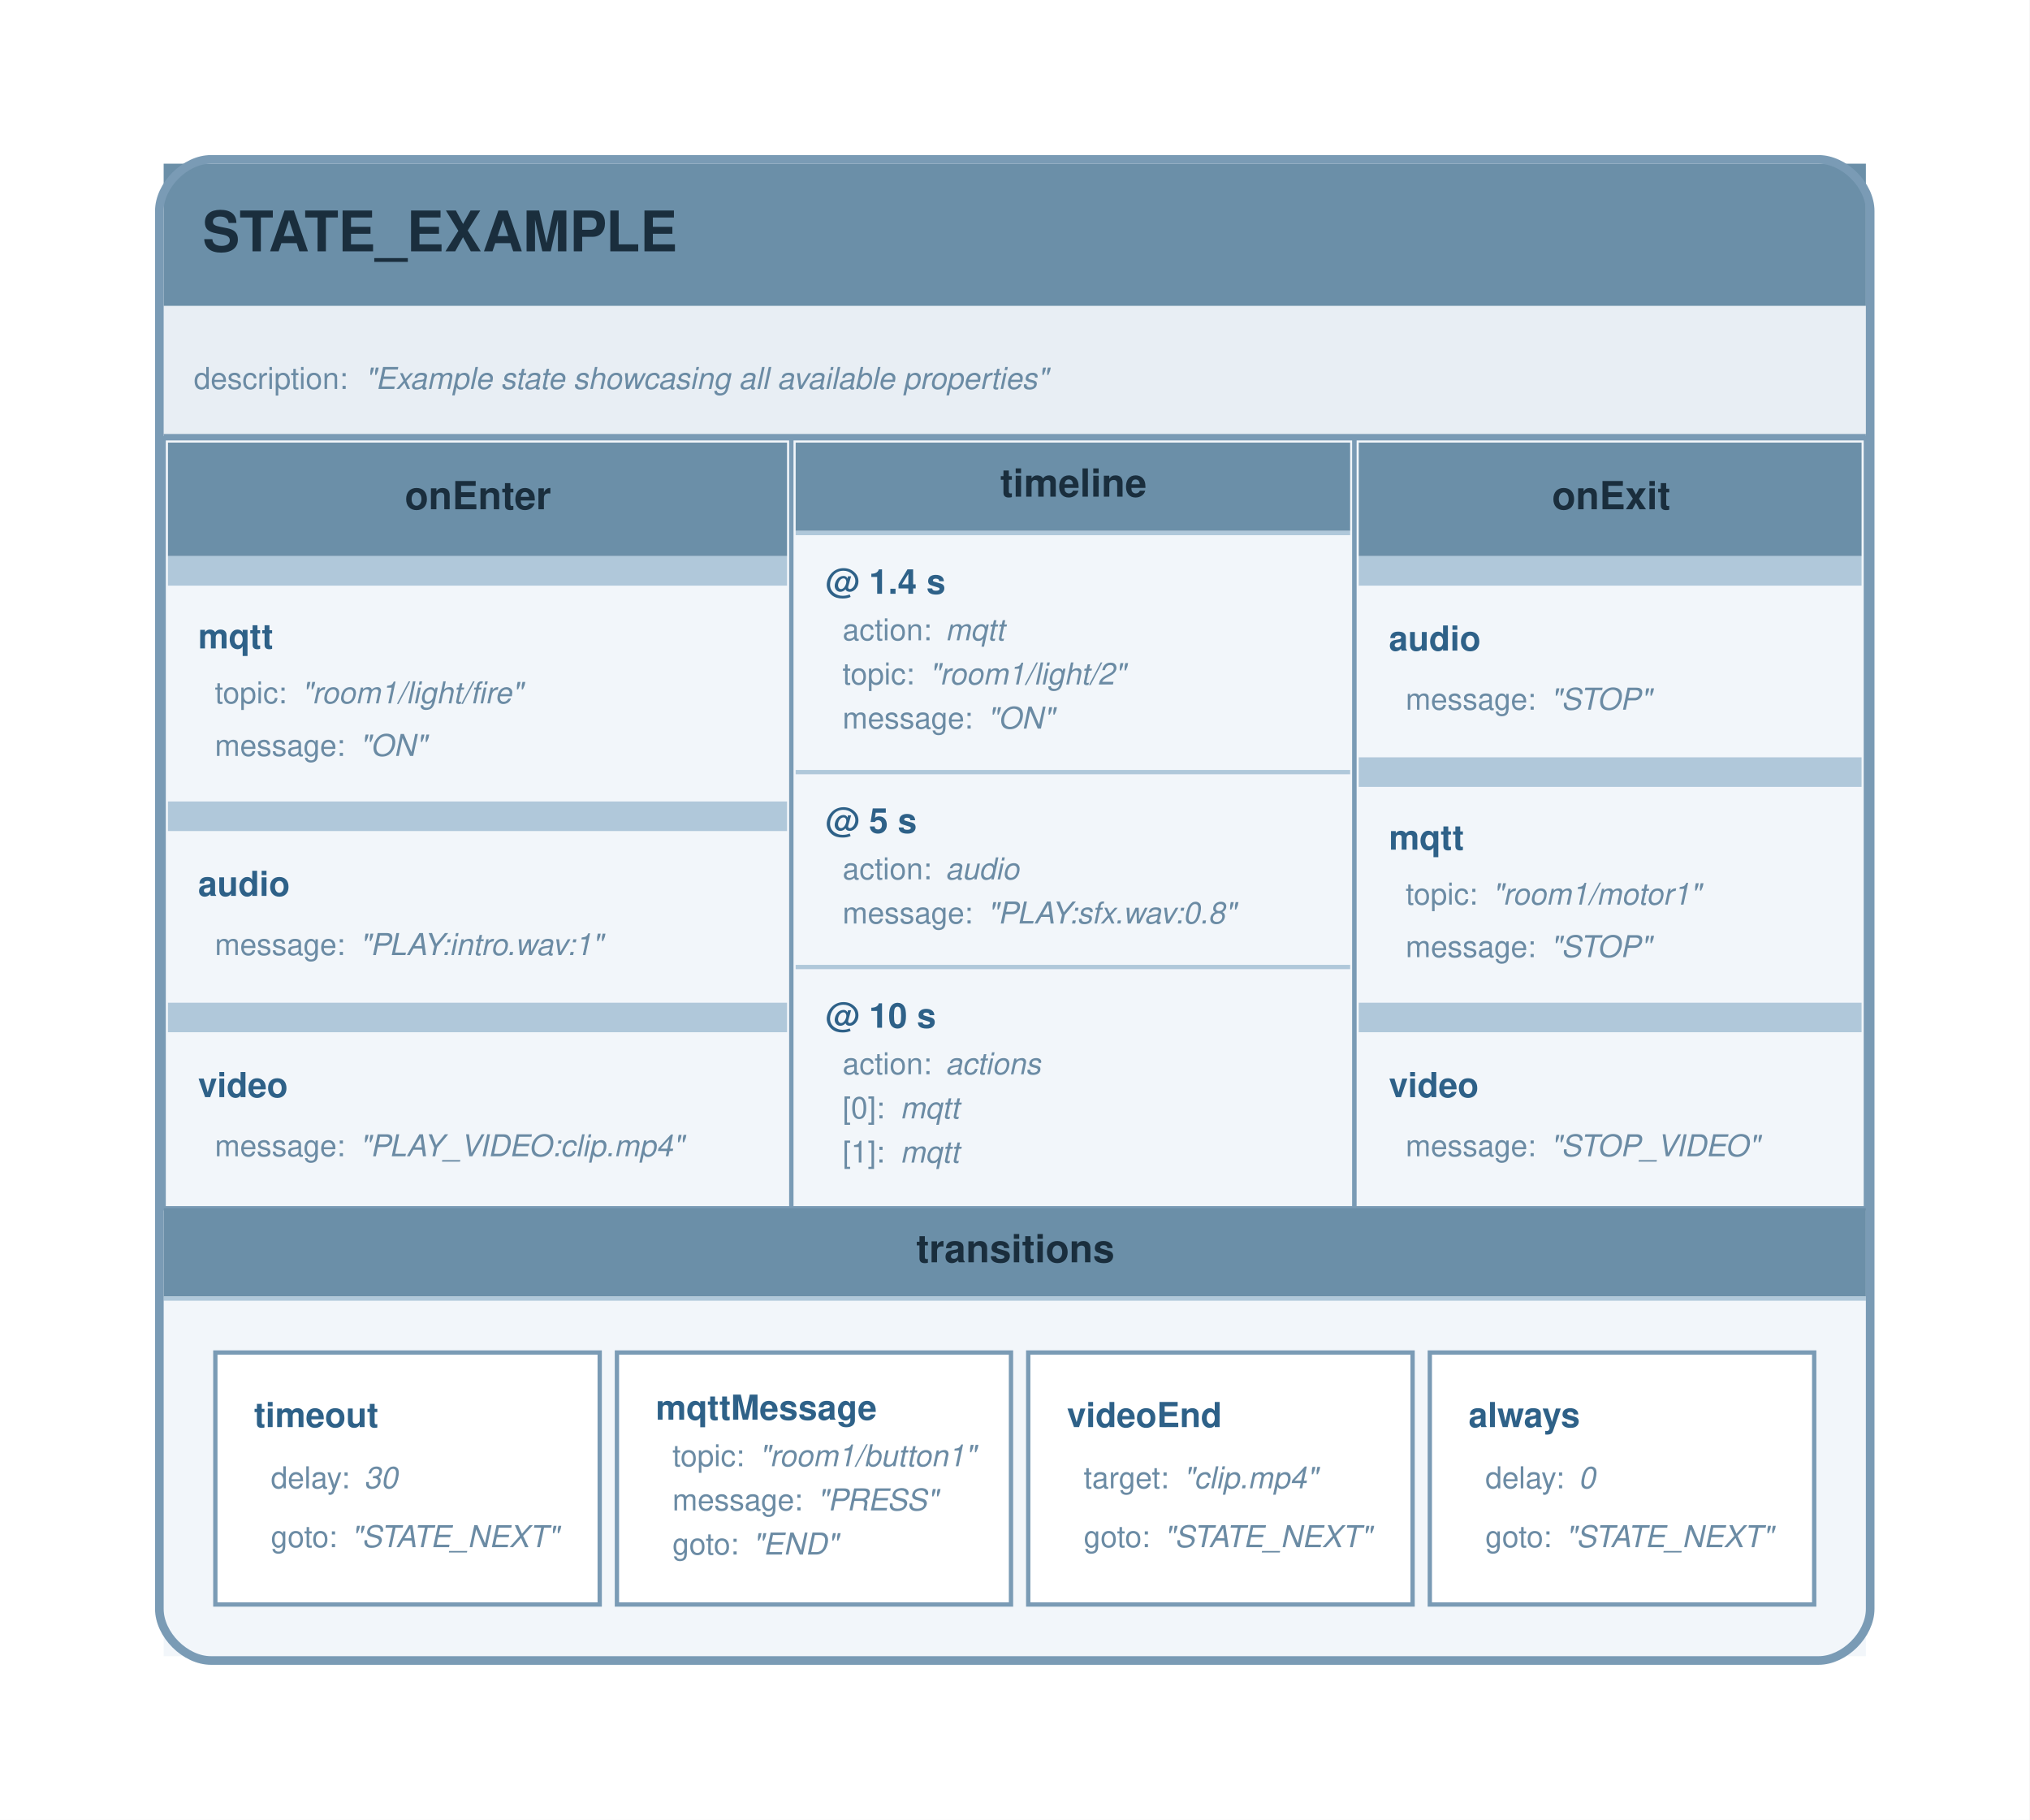
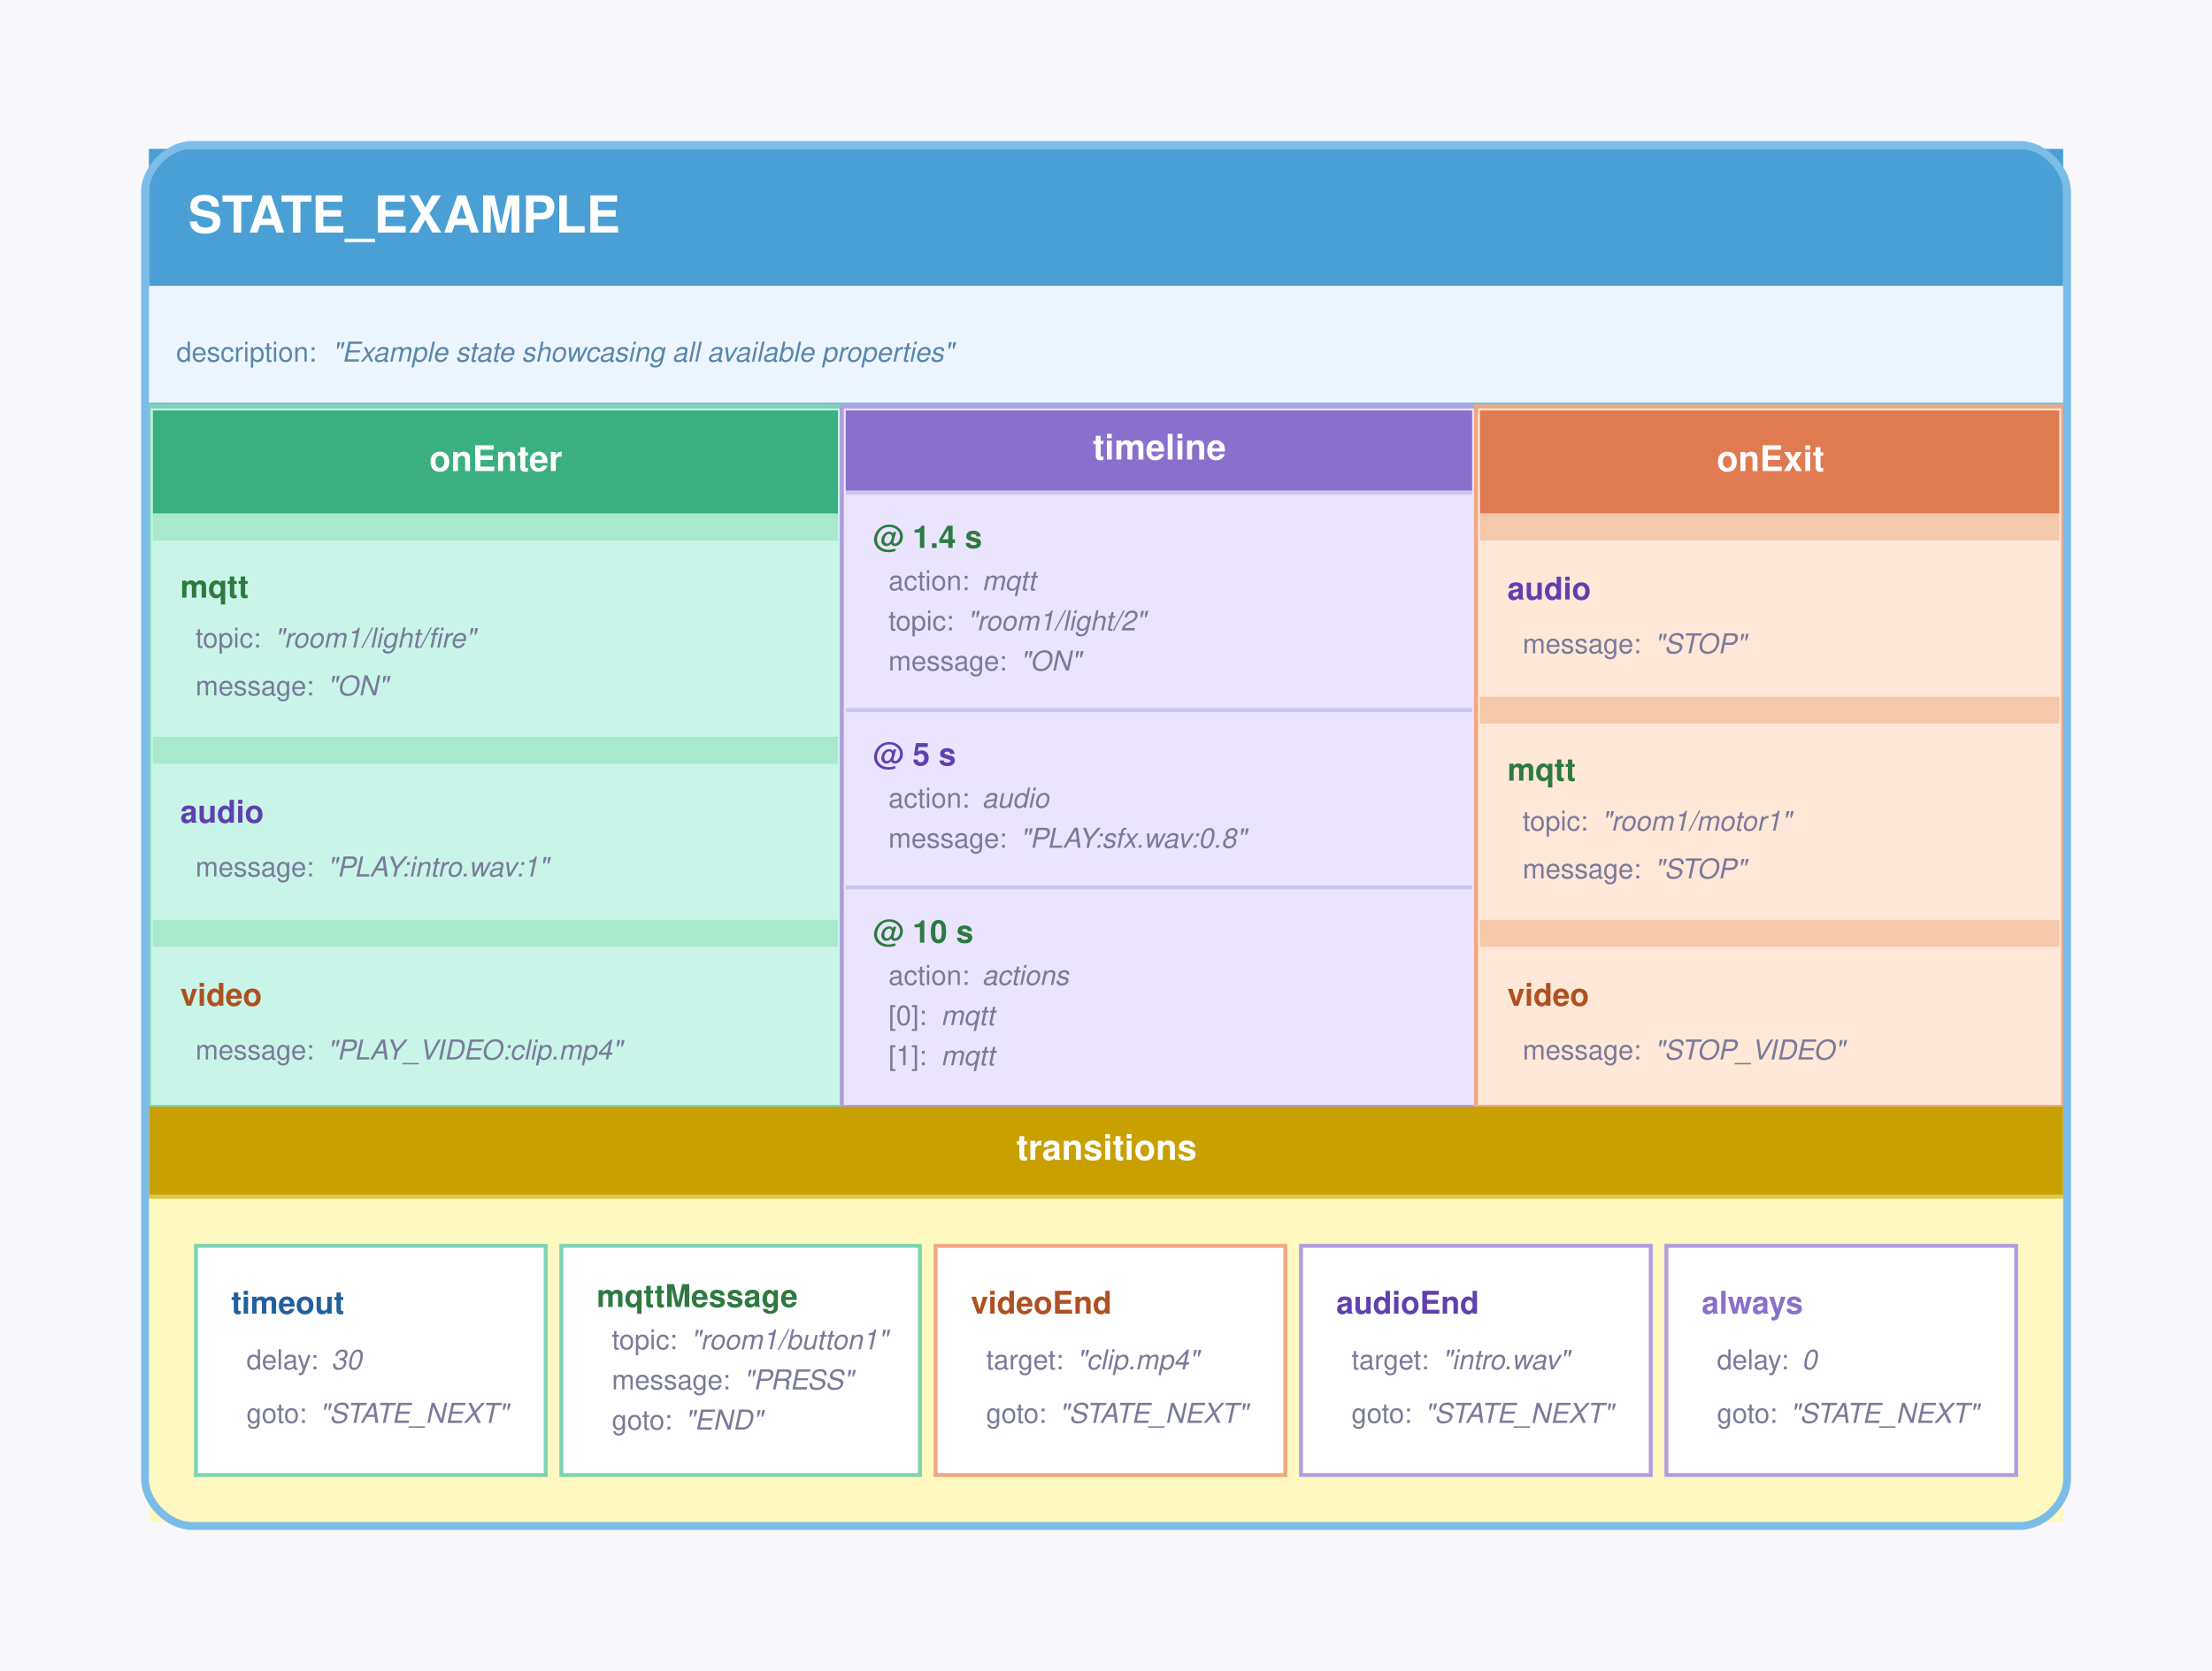
- <svg xmlns="http://www.w3.org/2000/svg" width="1964pt" height="1760pt" viewBox="0.00 0.00 1964.00 1760.00">
-   <g id="graph0" class="graph" transform="scale(4.16667 4.16667) rotate(0) translate(36 386.5)">
-     <polygon fill="white" stroke="none" points="-36,36 -36,-386.5 435.25,-386.5 435.25,36 -36,36" />
+ <svg xmlns="http://www.w3.org/2000/svg" width="2352pt" height="1777pt" viewBox="0.00 0.00 2352.00 1777.00">
+   <g id="graph0" class="graph" transform="scale(4.16667 4.16667) rotate(0) translate(36 390.5)">
+     <polygon fill="#f8f8fc" stroke="none" points="-36,36 -36,-390.5 528.5,-390.5 528.5,36 -36,36" />
    <g id="node1" class="node">
-       <path fill="#e8eef4" stroke="none" d="M13,-1C13,-1 386.25,-1 386.25,-1 392.25,-1 398.25,-7 398.25,-13 398.25,-13 398.25,-337.5 398.25,-337.5 398.25,-343.5 392.25,-349.5 386.25,-349.5 386.25,-349.5 13,-349.5 13,-349.5 7,-349.5 1,-343.5 1,-337.5 1,-337.5 1,-13 1,-13 1,-7 7,-1 13,-1" />
-       <polygon fill="#6b8fa8" stroke="none" points="2,-315.5 2,-348.5 397.25,-348.5 397.25,-315.5 2,-315.5" />
-       <text xml:space="preserve" text-anchor="start" x="11" y="-328.15" font-family="Helvetica,sans-Serif" font-weight="bold" font-size="13.00" fill="#1a2e3d">STATE_EXAMPLE</text>
-       <text xml:space="preserve" text-anchor="start" x="9" y="-296.2" font-family="Helvetica,sans-Serif" font-size="7.00" fill="#6b8ba4">description:</text>
-       <text xml:space="preserve" text-anchor="start" x="45" y="-296.2" font-family="Helvetica,sans-Serif" font-size="14.00"> </text>
-       <text xml:space="preserve" text-anchor="start" x="48.75" y="-296.2" font-family="Helvetica,sans-Serif" font-style="italic" font-size="7.00" fill="#6b8ba4">"Example state showcasing all available properties"</text>
-       <polygon fill="#7a9bb5" stroke="none" points="2,-284.75 2,-285.75 397.25,-285.75 397.25,-284.75 2,-284.75" />
-       <polygon fill="#f2f6fa" stroke="none" points="2,-106 2,-284.75 147.75,-284.75 147.75,-106 2,-106" />
-       <polygon fill="none" stroke="#7a9bb5" points="2,-106 2,-284.75 147.75,-284.75 147.75,-106 2,-106" />
-       <polygon fill="#f2f6fa" stroke="none" points="3,-107 3,-283.75 146.75,-283.75 146.75,-107 3,-107" />
-       <polygon fill="#6b8fa8" stroke="none" points="3,-257.39 3,-283.75 146.75,-283.75 146.75,-257.39 3,-257.39" />
-       <text xml:space="preserve" text-anchor="start" x="58" y="-268.27" font-family="Helvetica,sans-Serif" font-weight="bold" font-size="9.00" fill="#1a2e3d">onEnter</text>
-       <polygon fill="#b0c8da" stroke="none" points="3,-250.54 3,-257.39 146.75,-257.39 146.75,-250.54 3,-250.54" />
-       <text xml:space="preserve" text-anchor="start" x="10" y="-235.96" font-family="Helvetica,sans-Serif" font-weight="bold" font-size="8.00" fill="#2e6188">mqtt</text>
-       <text xml:space="preserve" text-anchor="start" x="10" y="-223.21" font-family="Helvetica,sans-Serif" font-size="7.00" fill="#6b8ba4">  topic: </text>
-       <text xml:space="preserve" text-anchor="start" x="34" y="-223.21" font-family="Helvetica,sans-Serif" font-style="italic" font-size="7.00" fill="#6b8ba4">"room1/light/fire"</text>
-       <text xml:space="preserve" text-anchor="start" x="10" y="-211" font-family="Helvetica,sans-Serif" font-size="7.00" fill="#6b8ba4">  message: </text>
-       <text xml:space="preserve" text-anchor="start" x="47.5" y="-211" font-family="Helvetica,sans-Serif" font-style="italic" font-size="7.00" fill="#6b8ba4">"ON"</text>
-       <polygon fill="#b0c8da" stroke="none" points="3,-193.57 3,-200.43 146.75,-200.43 146.75,-193.57 3,-193.57" />
-       <text xml:space="preserve" text-anchor="start" x="10" y="-178.51" font-family="Helvetica,sans-Serif" font-weight="bold" font-size="8.00" fill="#2e6188">audio</text>
-       <text xml:space="preserve" text-anchor="start" x="10" y="-164.78" font-family="Helvetica,sans-Serif" font-size="7.00" fill="#6b8ba4">  message: </text>
-       <text xml:space="preserve" text-anchor="start" x="47.5" y="-164.78" font-family="Helvetica,sans-Serif" font-style="italic" font-size="7.00" fill="#6b8ba4">"PLAY:intro.wav:1"</text>
-       <polygon fill="#b0c8da" stroke="none" points="3,-146.86 3,-153.71 146.75,-153.71 146.75,-146.86 3,-146.86" />
-       <text xml:space="preserve" text-anchor="start" x="10" y="-131.79" font-family="Helvetica,sans-Serif" font-weight="bold" font-size="8.00" fill="#2e6188">video</text>
-       <text xml:space="preserve" text-anchor="start" x="10" y="-118.06" font-family="Helvetica,sans-Serif" font-size="7.00" fill="#6b8ba4">  message: </text>
-       <text xml:space="preserve" text-anchor="start" x="47.5" y="-118.06" font-family="Helvetica,sans-Serif" font-style="italic" font-size="7.00" fill="#6b8ba4">"PLAY_VIDEO:clip.mp4"</text>
-       <polygon fill="#f2f6fa" stroke="none" points="147.75,-106 147.75,-284.75 278.5,-284.75 278.5,-106 147.75,-106" />
-       <polygon fill="none" stroke="#7a9bb5" points="147.75,-106 147.75,-284.75 278.5,-284.75 278.5,-106 147.75,-106" />
-       <polygon fill="#f2f6fa" stroke="none" points="148.75,-107 148.75,-283.75 277.5,-283.75 277.5,-107 148.75,-107" />
-       <polygon fill="#6b8fa8" stroke="none" points="148.75,-263.25 148.75,-283.75 277.5,-283.75 277.5,-263.25 148.75,-263.25" />
-       <text xml:space="preserve" text-anchor="start" x="196.25" y="-271.2" font-family="Helvetica,sans-Serif" font-weight="bold" font-size="9.00" fill="#1a2e3d">timeline</text>
-       <polygon fill="#b0c8da" stroke="none" points="148.75,-262.25 148.75,-263.25 277.5,-263.25 277.5,-262.25 148.75,-262.25" />
-       <text xml:space="preserve" text-anchor="start" x="155.75" y="-248.65" font-family="Helvetica,sans-Serif" font-weight="bold" font-size="8.00" fill="#2e6188">@ 1.4 s</text>
-       <text xml:space="preserve" text-anchor="start" x="155.75" y="-237.85" font-family="Helvetica,sans-Serif" font-size="7.00" fill="#6b8ba4">  action: </text>
-       <text xml:space="preserve" text-anchor="start" x="183.5" y="-237.85" font-family="Helvetica,sans-Serif" font-style="italic" font-size="7.00" fill="#6b8ba4">mqtt</text>
-       <text xml:space="preserve" text-anchor="start" x="155.75" y="-227.6" font-family="Helvetica,sans-Serif" font-size="7.00" fill="#6b8ba4">  topic: </text>
-       <text xml:space="preserve" text-anchor="start" x="179.75" y="-227.6" font-family="Helvetica,sans-Serif" font-style="italic" font-size="7.00" fill="#6b8ba4">"room1/light/2"</text>
-       <text xml:space="preserve" text-anchor="start" x="155.75" y="-217.35" font-family="Helvetica,sans-Serif" font-size="7.00" fill="#6b8ba4">  message: </text>
-       <text xml:space="preserve" text-anchor="start" x="193.25" y="-217.35" font-family="Helvetica,sans-Serif" font-style="italic" font-size="7.00" fill="#6b8ba4">"ON"</text>
-       <polygon fill="#b0c8da" stroke="none" points="148.75,-206.75 148.75,-207.75 277.5,-207.75 277.5,-206.75 148.75,-206.75" />
-       <text xml:space="preserve" text-anchor="start" x="155.75" y="-193.15" font-family="Helvetica,sans-Serif" font-weight="bold" font-size="8.00" fill="#2e6188">@ 5 s</text>
-       <text xml:space="preserve" text-anchor="start" x="155.75" y="-182.35" font-family="Helvetica,sans-Serif" font-size="7.00" fill="#6b8ba4">  action: </text>
-       <text xml:space="preserve" text-anchor="start" x="183.5" y="-182.35" font-family="Helvetica,sans-Serif" font-style="italic" font-size="7.00" fill="#6b8ba4">audio</text>
-       <text xml:space="preserve" text-anchor="start" x="155.75" y="-172.1" font-family="Helvetica,sans-Serif" font-size="7.00" fill="#6b8ba4">  message: </text>
-       <text xml:space="preserve" text-anchor="start" x="193.25" y="-172.1" font-family="Helvetica,sans-Serif" font-style="italic" font-size="7.00" fill="#6b8ba4">"PLAY:sfx.wav:0.8"</text>
-       <polygon fill="#b0c8da" stroke="none" points="148.75,-161.5 148.75,-162.5 277.5,-162.5 277.5,-161.5 148.75,-161.5" />
-       <text xml:space="preserve" text-anchor="start" x="155.75" y="-147.9" font-family="Helvetica,sans-Serif" font-weight="bold" font-size="8.00" fill="#2e6188">@ 10 s</text>
-       <text xml:space="preserve" text-anchor="start" x="155.75" y="-137.1" font-family="Helvetica,sans-Serif" font-size="7.00" fill="#6b8ba4">  action: </text>
-       <text xml:space="preserve" text-anchor="start" x="183.5" y="-137.1" font-family="Helvetica,sans-Serif" font-style="italic" font-size="7.00" fill="#6b8ba4">actions</text>
-       <text xml:space="preserve" text-anchor="start" x="155.75" y="-126.85" font-family="Helvetica,sans-Serif" font-size="7.00" fill="#6b8ba4">  [0]: </text>
-       <text xml:space="preserve" text-anchor="start" x="173" y="-126.85" font-family="Helvetica,sans-Serif" font-style="italic" font-size="7.00" fill="#6b8ba4">mqtt</text>
-       <text xml:space="preserve" text-anchor="start" x="155.75" y="-116.6" font-family="Helvetica,sans-Serif" font-size="7.00" fill="#6b8ba4">  [1]: </text>
-       <text xml:space="preserve" text-anchor="start" x="173" y="-116.6" font-family="Helvetica,sans-Serif" font-style="italic" font-size="7.00" fill="#6b8ba4">mqtt</text>
-       <polygon fill="#f2f6fa" stroke="none" points="278.5,-106 278.5,-284.75 397.25,-284.75 397.25,-106 278.5,-106" />
-       <polygon fill="none" stroke="#7a9bb5" points="278.5,-106 278.5,-284.75 397.25,-284.75 397.25,-106 278.5,-106" />
-       <polygon fill="#f2f6fa" stroke="none" points="279.5,-107 279.5,-283.75 396.25,-283.75 396.25,-107 279.5,-107" />
-       <polygon fill="#6b8fa8" stroke="none" points="279.5,-257.39 279.5,-283.75 396.25,-283.75 396.25,-257.39 279.5,-257.39" />
-       <text xml:space="preserve" text-anchor="start" x="324.38" y="-268.27" font-family="Helvetica,sans-Serif" font-weight="bold" font-size="9.00" fill="#1a2e3d">onExit</text>
-       <polygon fill="#b0c8da" stroke="none" points="279.5,-250.54 279.5,-257.39 396.25,-257.39 396.25,-250.54 279.5,-250.54" />
-       <text xml:space="preserve" text-anchor="start" x="286.5" y="-235.47" font-family="Helvetica,sans-Serif" font-weight="bold" font-size="8.00" fill="#2e6188">audio</text>
-       <text xml:space="preserve" text-anchor="start" x="286.5" y="-221.74" font-family="Helvetica,sans-Serif" font-size="7.00" fill="#6b8ba4">  message: </text>
-       <text xml:space="preserve" text-anchor="start" x="324" y="-221.74" font-family="Helvetica,sans-Serif" font-style="italic" font-size="7.00" fill="#6b8ba4">"STOP"</text>
-       <polygon fill="#b0c8da" stroke="none" points="279.5,-203.82 279.5,-210.68 396.25,-210.68 396.25,-203.82 279.5,-203.82" />
-       <text xml:space="preserve" text-anchor="start" x="286.5" y="-189.25" font-family="Helvetica,sans-Serif" font-weight="bold" font-size="8.00" fill="#2e6188">mqtt</text>
-       <text xml:space="preserve" text-anchor="start" x="286.5" y="-176.49" font-family="Helvetica,sans-Serif" font-size="7.00" fill="#6b8ba4">  topic: </text>
-       <text xml:space="preserve" text-anchor="start" x="310.5" y="-176.49" font-family="Helvetica,sans-Serif" font-style="italic" font-size="7.00" fill="#6b8ba4">"room1/motor1"</text>
-       <text xml:space="preserve" text-anchor="start" x="286.5" y="-164.29" font-family="Helvetica,sans-Serif" font-size="7.00" fill="#6b8ba4">  message: </text>
-       <text xml:space="preserve" text-anchor="start" x="324" y="-164.29" font-family="Helvetica,sans-Serif" font-style="italic" font-size="7.00" fill="#6b8ba4">"STOP"</text>
-       <polygon fill="#b0c8da" stroke="none" points="279.5,-146.86 279.5,-153.71 396.25,-153.71 396.25,-146.86 279.5,-146.86" />
-       <text xml:space="preserve" text-anchor="start" x="286.5" y="-131.79" font-family="Helvetica,sans-Serif" font-weight="bold" font-size="8.00" fill="#2e6188">video</text>
-       <text xml:space="preserve" text-anchor="start" x="286.5" y="-118.06" font-family="Helvetica,sans-Serif" font-size="7.00" fill="#6b8ba4">  message: </text>
-       <text xml:space="preserve" text-anchor="start" x="324" y="-118.06" font-family="Helvetica,sans-Serif" font-style="italic" font-size="7.00" fill="#6b8ba4">"STOP_VIDEO"</text>
-       <polygon fill="#6b8fa8" stroke="none" points="2,-85.5 2,-106 397.25,-106 397.25,-85.5 2,-85.5" />
-       <text xml:space="preserve" text-anchor="start" x="176.75" y="-93.45" font-family="Helvetica,sans-Serif" font-weight="bold" font-size="9.00" fill="#1a2e3d">transitions</text>
-       <polygon fill="#b0c8da" stroke="none" points="2,-84.5 2,-85.5 397.25,-85.5 397.25,-84.5 2,-84.5" />
-       <polygon fill="#f2f6fa" stroke="none" points="2,-2 2,-84.5 397.25,-84.5 397.25,-2 2,-2" />
+       <path fill="#edf5ff" stroke="none" d="M13,-1C13,-1 479.5,-1 479.5,-1 485.5,-1 491.5,-7 491.5,-13 491.5,-13 491.5,-341.5 491.5,-341.5 491.5,-347.5 485.5,-353.5 479.5,-353.5 479.5,-353.5 13,-353.5 13,-353.5 7,-353.5 1,-347.5 1,-341.5 1,-341.5 1,-13 1,-13 1,-7 7,-1 13,-1" />
+       <polygon fill="#4a9fd4" stroke="none" points="2,-317.5 2,-352.5 490.5,-352.5 490.5,-317.5 2,-317.5" />
+       <text xml:space="preserve" text-anchor="start" x="12" y="-331.15" font-family="Helvetica,sans-Serif" font-weight="bold" font-size="13.00" fill="#ffffff">STATE_EXAMPLE</text>
+       <polygon fill="#edf5ff" stroke="none" points="2,-287.75 2,-317.5 490.5,-317.5 490.5,-287.75 2,-287.75" />
+       <text xml:space="preserve" text-anchor="start" x="9" y="-298.2" font-family="Helvetica,sans-Serif" font-size="7.00" fill="#5a88aa">description:</text>
+       <text xml:space="preserve" text-anchor="start" x="45" y="-298.2" font-family="Helvetica,sans-Serif" font-size="14.00"> </text>
+       <text xml:space="preserve" text-anchor="start" x="48.75" y="-298.2" font-family="Helvetica,sans-Serif" font-style="italic" font-size="7.00" fill="#5a88aa">"Example state showcasing all available properties"</text>
+       <polygon fill="#7bbce8" stroke="none" points="2,-286.75 2,-287.75 490.5,-287.75 490.5,-286.75 2,-286.75" />
+       <polygon fill="#c8f5e8" stroke="none" points="2,-108 2,-286.75 178.83,-286.75 178.83,-108 2,-108" />
+       <polygon fill="none" stroke="#7dd4b0" points="2,-108 2,-286.75 178.83,-286.75 178.83,-108 2,-108" />
+       <polygon fill="#c8f5e8" stroke="none" points="3,-109 3,-285.75 177.83,-285.75 177.83,-109 3,-109" />
+       <polygon fill="#3aaf80" stroke="none" points="3,-259.39 3,-285.75 177.83,-285.75 177.83,-259.39 3,-259.39" />
+       <text xml:space="preserve" text-anchor="start" x="73.54" y="-270.27" font-family="Helvetica,sans-Serif" font-weight="bold" font-size="9.00" fill="#ffffff">onEnter</text>
+       <polygon fill="#a8e8cc" stroke="none" points="3,-252.54 3,-259.39 177.83,-259.39 177.83,-252.54 3,-252.54" />
+       <text xml:space="preserve" text-anchor="start" x="10" y="-237.96" font-family="Helvetica,sans-Serif" font-weight="bold" font-size="8.00" fill="#2e7a40">mqtt</text>
+       <text xml:space="preserve" text-anchor="start" x="10" y="-225.21" font-family="Helvetica,sans-Serif" font-size="7.00" fill="#7a7a9a">  topic: </text>
+       <text xml:space="preserve" text-anchor="start" x="34" y="-225.21" font-family="Helvetica,sans-Serif" font-style="italic" font-size="7.00" fill="#7a7a9a">"room1/light/fire"</text>
+       <text xml:space="preserve" text-anchor="start" x="10" y="-213" font-family="Helvetica,sans-Serif" font-size="7.00" fill="#7a7a9a">  message: </text>
+       <text xml:space="preserve" text-anchor="start" x="47.5" y="-213" font-family="Helvetica,sans-Serif" font-style="italic" font-size="7.00" fill="#7a7a9a">"ON"</text>
+       <polygon fill="#a8e8cc" stroke="none" points="3,-195.57 3,-202.43 177.83,-202.43 177.83,-195.57 3,-195.57" />
+       <text xml:space="preserve" text-anchor="start" x="10" y="-180.51" font-family="Helvetica,sans-Serif" font-weight="bold" font-size="8.00" fill="#6040b0">audio</text>
+       <text xml:space="preserve" text-anchor="start" x="10" y="-166.78" font-family="Helvetica,sans-Serif" font-size="7.00" fill="#7a7a9a">  message: </text>
+       <text xml:space="preserve" text-anchor="start" x="47.5" y="-166.78" font-family="Helvetica,sans-Serif" font-style="italic" font-size="7.00" fill="#7a7a9a">"PLAY:intro.wav:1"</text>
+       <polygon fill="#a8e8cc" stroke="none" points="3,-148.86 3,-155.71 177.83,-155.71 177.83,-148.86 3,-148.86" />
+       <text xml:space="preserve" text-anchor="start" x="10" y="-133.79" font-family="Helvetica,sans-Serif" font-weight="bold" font-size="8.00" fill="#b05020">video</text>
+       <text xml:space="preserve" text-anchor="start" x="10" y="-120.06" font-family="Helvetica,sans-Serif" font-size="7.00" fill="#7a7a9a">  message: </text>
+       <text xml:space="preserve" text-anchor="start" x="47.5" y="-120.06" font-family="Helvetica,sans-Serif" font-style="italic" font-size="7.00" fill="#7a7a9a">"PLAY_VIDEO:clip.mp4"</text>
+       <polygon fill="#eae4ff" stroke="none" points="178.83,-108 178.83,-286.75 340.67,-286.75 340.67,-108 178.83,-108" />
+       <polygon fill="none" stroke="#b09ee0" points="178.83,-108 178.83,-286.75 340.67,-286.75 340.67,-108 178.83,-108" />
+       <polygon fill="#eae4ff" stroke="none" points="179.83,-109 179.83,-285.75 339.67,-285.75 339.67,-109 179.83,-109" />
+       <polygon fill="#8b6fcc" stroke="none" points="179.83,-265.25 179.83,-285.75 339.67,-285.75 339.67,-265.25 179.83,-265.25" />
+       <text xml:space="preserve" text-anchor="start" x="242.88" y="-273.2" font-family="Helvetica,sans-Serif" font-weight="bold" font-size="9.00" fill="#ffffff">timeline</text>
+       <polygon fill="#ccc4f0" stroke="none" points="179.83,-264.25 179.83,-265.25 339.67,-265.25 339.67,-264.25 179.83,-264.25" />
+       <text xml:space="preserve" text-anchor="start" x="186.83" y="-250.65" font-family="Helvetica,sans-Serif" font-weight="bold" font-size="8.00" fill="#2e7a40">@ 1.4 s</text>
+       <text xml:space="preserve" text-anchor="start" x="186.83" y="-239.85" font-family="Helvetica,sans-Serif" font-size="7.00" fill="#7a7a9a">  action: </text>
+       <text xml:space="preserve" text-anchor="start" x="214.58" y="-239.85" font-family="Helvetica,sans-Serif" font-style="italic" font-size="7.00" fill="#7a7a9a">mqtt</text>
+       <text xml:space="preserve" text-anchor="start" x="186.83" y="-229.6" font-family="Helvetica,sans-Serif" font-size="7.00" fill="#7a7a9a">  topic: </text>
+       <text xml:space="preserve" text-anchor="start" x="210.83" y="-229.6" font-family="Helvetica,sans-Serif" font-style="italic" font-size="7.00" fill="#7a7a9a">"room1/light/2"</text>
+       <text xml:space="preserve" text-anchor="start" x="186.83" y="-219.35" font-family="Helvetica,sans-Serif" font-size="7.00" fill="#7a7a9a">  message: </text>
+       <text xml:space="preserve" text-anchor="start" x="224.33" y="-219.35" font-family="Helvetica,sans-Serif" font-style="italic" font-size="7.00" fill="#7a7a9a">"ON"</text>
+       <polygon fill="#ccc4f0" stroke="none" points="179.83,-208.75 179.83,-209.75 339.67,-209.75 339.67,-208.75 179.83,-208.75" />
+       <text xml:space="preserve" text-anchor="start" x="186.83" y="-195.15" font-family="Helvetica,sans-Serif" font-weight="bold" font-size="8.00" fill="#6040b0">@ 5 s</text>
+       <text xml:space="preserve" text-anchor="start" x="186.83" y="-184.35" font-family="Helvetica,sans-Serif" font-size="7.00" fill="#7a7a9a">  action: </text>
+       <text xml:space="preserve" text-anchor="start" x="214.58" y="-184.35" font-family="Helvetica,sans-Serif" font-style="italic" font-size="7.00" fill="#7a7a9a">audio</text>
+       <text xml:space="preserve" text-anchor="start" x="186.83" y="-174.1" font-family="Helvetica,sans-Serif" font-size="7.00" fill="#7a7a9a">  message: </text>
+       <text xml:space="preserve" text-anchor="start" x="224.33" y="-174.1" font-family="Helvetica,sans-Serif" font-style="italic" font-size="7.00" fill="#7a7a9a">"PLAY:sfx.wav:0.8"</text>
+       <polygon fill="#ccc4f0" stroke="none" points="179.83,-163.5 179.83,-164.5 339.67,-164.5 339.67,-163.5 179.83,-163.5" />
+       <text xml:space="preserve" text-anchor="start" x="186.83" y="-149.9" font-family="Helvetica,sans-Serif" font-weight="bold" font-size="8.00" fill="#2e7a40">@ 10 s</text>
+       <text xml:space="preserve" text-anchor="start" x="186.83" y="-139.1" font-family="Helvetica,sans-Serif" font-size="7.00" fill="#7a7a9a">  action: </text>
+       <text xml:space="preserve" text-anchor="start" x="214.58" y="-139.1" font-family="Helvetica,sans-Serif" font-style="italic" font-size="7.00" fill="#7a7a9a">actions</text>
+       <text xml:space="preserve" text-anchor="start" x="186.83" y="-128.85" font-family="Helvetica,sans-Serif" font-size="7.00" fill="#7a7a9a">  [0]: </text>
+       <text xml:space="preserve" text-anchor="start" x="204.08" y="-128.85" font-family="Helvetica,sans-Serif" font-style="italic" font-size="7.00" fill="#7a7a9a">mqtt</text>
+       <text xml:space="preserve" text-anchor="start" x="186.83" y="-118.6" font-family="Helvetica,sans-Serif" font-size="7.00" fill="#7a7a9a">  [1]: </text>
+       <text xml:space="preserve" text-anchor="start" x="204.08" y="-118.6" font-family="Helvetica,sans-Serif" font-style="italic" font-size="7.00" fill="#7a7a9a">mqtt</text>
+       <polygon fill="#ffe8d8" stroke="none" points="340.67,-108 340.67,-286.75 490.5,-286.75 490.5,-108 340.67,-108" />
+       <polygon fill="none" stroke="#f0a882" points="340.67,-108 340.67,-286.75 490.5,-286.75 490.5,-108 340.67,-108" />
+       <polygon fill="#ffe8d8" stroke="none" points="341.67,-109 341.67,-285.75 489.5,-285.75 489.5,-109 341.67,-109" />
+       <polygon fill="#e07a50" stroke="none" points="341.67,-259.39 341.67,-285.75 489.5,-285.75 489.5,-259.39 341.67,-259.39" />
+       <text xml:space="preserve" text-anchor="start" x="402.08" y="-270.27" font-family="Helvetica,sans-Serif" font-weight="bold" font-size="9.00" fill="#ffffff">onExit</text>
+       <polygon fill="#f5c8aa" stroke="none" points="341.67,-252.54 341.67,-259.39 489.5,-259.39 489.5,-252.54 341.67,-252.54" />
+       <text xml:space="preserve" text-anchor="start" x="348.67" y="-237.47" font-family="Helvetica,sans-Serif" font-weight="bold" font-size="8.00" fill="#6040b0">audio</text>
+       <text xml:space="preserve" text-anchor="start" x="348.67" y="-223.74" font-family="Helvetica,sans-Serif" font-size="7.00" fill="#7a7a9a">  message: </text>
+       <text xml:space="preserve" text-anchor="start" x="386.17" y="-223.74" font-family="Helvetica,sans-Serif" font-style="italic" font-size="7.00" fill="#7a7a9a">"STOP"</text>
+       <polygon fill="#f5c8aa" stroke="none" points="341.67,-205.82 341.67,-212.68 489.5,-212.68 489.5,-205.82 341.67,-205.82" />
+       <text xml:space="preserve" text-anchor="start" x="348.67" y="-191.25" font-family="Helvetica,sans-Serif" font-weight="bold" font-size="8.00" fill="#2e7a40">mqtt</text>
+       <text xml:space="preserve" text-anchor="start" x="348.67" y="-178.49" font-family="Helvetica,sans-Serif" font-size="7.00" fill="#7a7a9a">  topic: </text>
+       <text xml:space="preserve" text-anchor="start" x="372.67" y="-178.49" font-family="Helvetica,sans-Serif" font-style="italic" font-size="7.00" fill="#7a7a9a">"room1/motor1"</text>
+       <text xml:space="preserve" text-anchor="start" x="348.67" y="-166.29" font-family="Helvetica,sans-Serif" font-size="7.00" fill="#7a7a9a">  message: </text>
+       <text xml:space="preserve" text-anchor="start" x="386.17" y="-166.29" font-family="Helvetica,sans-Serif" font-style="italic" font-size="7.00" fill="#7a7a9a">"STOP"</text>
+       <polygon fill="#f5c8aa" stroke="none" points="341.67,-148.86 341.67,-155.71 489.5,-155.71 489.5,-148.86 341.67,-148.86" />
+       <text xml:space="preserve" text-anchor="start" x="348.67" y="-133.79" font-family="Helvetica,sans-Serif" font-weight="bold" font-size="8.00" fill="#b05020">video</text>
+       <text xml:space="preserve" text-anchor="start" x="348.67" y="-120.06" font-family="Helvetica,sans-Serif" font-size="7.00" fill="#7a7a9a">  message: </text>
+       <text xml:space="preserve" text-anchor="start" x="386.17" y="-120.06" font-family="Helvetica,sans-Serif" font-style="italic" font-size="7.00" fill="#7a7a9a">"STOP_VIDEO"</text>
+       <polygon fill="#c8a000" stroke="none" points="2,-85.5 2,-108 490.5,-108 490.5,-85.5 2,-85.5" />
+       <text xml:space="preserve" text-anchor="start" x="223.38" y="-94.45" font-family="Helvetica,sans-Serif" font-weight="bold" font-size="9.00" fill="#ffffff">transitions</text>
+       <polygon fill="#e0c840" stroke="none" points="2,-84.5 2,-85.5 490.5,-85.5 490.5,-84.5 2,-84.5" />
+       <polygon fill="#fff8c0" stroke="none" points="2,-2 2,-84.5 490.5,-84.5 490.5,-2 2,-2" />
      <polygon fill="#ffffff" stroke="none" points="14,-14 14,-72.5 103.25,-72.5 103.25,-14 14,-14" />
-       <polygon fill="none" stroke="#7a9bb5" points="14,-14 14,-72.5 103.25,-72.5 103.25,-14 14,-14" />
-       <text xml:space="preserve" text-anchor="start" x="23" y="-55.19" font-family="Helvetica,sans-Serif" font-weight="bold" font-size="8.00" fill="#2e6188">timeout</text>
-       <text xml:space="preserve" text-anchor="start" x="23" y="-40.98" font-family="Helvetica,sans-Serif" font-size="7.00" fill="#6b8ba4">  delay: </text>
-       <text xml:space="preserve" text-anchor="start" x="48.5" y="-40.98" font-family="Helvetica,sans-Serif" font-style="italic" font-size="7.00" fill="#6b8ba4">30</text>
-       <text xml:space="preserve" text-anchor="start" x="23" y="-27.31" font-family="Helvetica,sans-Serif" font-size="7.00" fill="#6b8ba4">  goto: </text>
-       <text xml:space="preserve" text-anchor="start" x="45.5" y="-27.31" font-family="Helvetica,sans-Serif" font-style="italic" font-size="7.00" fill="#6b8ba4">"STATE_NEXT"</text>
+       <polygon fill="none" stroke="#7dd4b0" points="14,-14 14,-72.5 103.25,-72.5 103.25,-14 14,-14" />
+       <text xml:space="preserve" text-anchor="start" x="23" y="-55.19" font-family="Helvetica,sans-Serif" font-weight="bold" font-size="8.00" fill="#2060a0">timeout</text>
+       <text xml:space="preserve" text-anchor="start" x="23" y="-40.98" font-family="Helvetica,sans-Serif" font-size="7.00" fill="#7a7a9a">  delay: </text>
+       <text xml:space="preserve" text-anchor="start" x="48.5" y="-40.98" font-family="Helvetica,sans-Serif" font-style="italic" font-size="7.00" fill="#7a7a9a">30</text>
+       <text xml:space="preserve" text-anchor="start" x="23" y="-27.31" font-family="Helvetica,sans-Serif" font-size="7.00" fill="#7a7a9a">  goto: </text>
+       <text xml:space="preserve" text-anchor="start" x="45.5" y="-27.31" font-family="Helvetica,sans-Serif" font-style="italic" font-size="7.00" fill="#7a7a9a">"STATE_NEXT"</text>
      <polygon fill="#ffffff" stroke="none" points="107.25,-14 107.25,-72.5 198.75,-72.5 198.75,-14 107.25,-14" />
-       <polygon fill="none" stroke="#7a9bb5" points="107.25,-14 107.25,-72.5 198.75,-72.5 198.75,-14 107.25,-14" />
-       <text xml:space="preserve" text-anchor="start" x="116.25" y="-56.9" font-family="Helvetica,sans-Serif" font-weight="bold" font-size="8.00" fill="#2e6188">mqttMessage</text>
-       <text xml:space="preserve" text-anchor="start" x="116.25" y="-46.1" font-family="Helvetica,sans-Serif" font-size="7.00" fill="#6b8ba4">  topic: </text>
-       <text xml:space="preserve" text-anchor="start" x="140.25" y="-46.1" font-family="Helvetica,sans-Serif" font-style="italic" font-size="7.00" fill="#6b8ba4">"room1/button1"</text>
-       <text xml:space="preserve" text-anchor="start" x="116.25" y="-35.85" font-family="Helvetica,sans-Serif" font-size="7.00" fill="#6b8ba4">  message: </text>
-       <text xml:space="preserve" text-anchor="start" x="153.75" y="-35.85" font-family="Helvetica,sans-Serif" font-style="italic" font-size="7.00" fill="#6b8ba4">"PRESS"</text>
-       <text xml:space="preserve" text-anchor="start" x="116.25" y="-25.6" font-family="Helvetica,sans-Serif" font-size="7.00" fill="#6b8ba4">  goto: </text>
-       <text xml:space="preserve" text-anchor="start" x="138.75" y="-25.6" font-family="Helvetica,sans-Serif" font-style="italic" font-size="7.00" fill="#6b8ba4">"END"</text>
+       <polygon fill="none" stroke="#7dd4b0" points="107.25,-14 107.25,-72.5 198.75,-72.5 198.75,-14 107.25,-14" />
+       <text xml:space="preserve" text-anchor="start" x="116.25" y="-56.9" font-family="Helvetica,sans-Serif" font-weight="bold" font-size="8.00" fill="#2e7a40">mqttMessage</text>
+       <text xml:space="preserve" text-anchor="start" x="116.25" y="-46.1" font-family="Helvetica,sans-Serif" font-size="7.00" fill="#7a7a9a">  topic: </text>
+       <text xml:space="preserve" text-anchor="start" x="140.25" y="-46.1" font-family="Helvetica,sans-Serif" font-style="italic" font-size="7.00" fill="#7a7a9a">"room1/button1"</text>
+       <text xml:space="preserve" text-anchor="start" x="116.25" y="-35.85" font-family="Helvetica,sans-Serif" font-size="7.00" fill="#7a7a9a">  message: </text>
+       <text xml:space="preserve" text-anchor="start" x="153.75" y="-35.85" font-family="Helvetica,sans-Serif" font-style="italic" font-size="7.00" fill="#7a7a9a">"PRESS"</text>
+       <text xml:space="preserve" text-anchor="start" x="116.25" y="-25.6" font-family="Helvetica,sans-Serif" font-size="7.00" fill="#7a7a9a">  goto: </text>
+       <text xml:space="preserve" text-anchor="start" x="138.75" y="-25.6" font-family="Helvetica,sans-Serif" font-style="italic" font-size="7.00" fill="#7a7a9a">"END"</text>
      <polygon fill="#ffffff" stroke="none" points="202.75,-14 202.75,-72.5 292,-72.5 292,-14 202.75,-14" />
-       <polygon fill="none" stroke="#7a9bb5" points="202.75,-14 202.75,-72.5 292,-72.5 292,-14 202.75,-14" />
-       <text xml:space="preserve" text-anchor="start" x="211.75" y="-55.19" font-family="Helvetica,sans-Serif" font-weight="bold" font-size="8.00" fill="#2e6188">videoEnd</text>
-       <text xml:space="preserve" text-anchor="start" x="211.75" y="-40.98" font-family="Helvetica,sans-Serif" font-size="7.00" fill="#6b8ba4">  target: </text>
-       <text xml:space="preserve" text-anchor="start" x="238.75" y="-40.98" font-family="Helvetica,sans-Serif" font-style="italic" font-size="7.00" fill="#6b8ba4">"clip.mp4"</text>
-       <text xml:space="preserve" text-anchor="start" x="211.75" y="-27.31" font-family="Helvetica,sans-Serif" font-size="7.00" fill="#6b8ba4">  goto: </text>
-       <text xml:space="preserve" text-anchor="start" x="234.25" y="-27.31" font-family="Helvetica,sans-Serif" font-style="italic" font-size="7.00" fill="#6b8ba4">"STATE_NEXT"</text>
+       <polygon fill="none" stroke="#f0a882" points="202.75,-14 202.75,-72.5 292,-72.5 292,-14 202.75,-14" />
+       <text xml:space="preserve" text-anchor="start" x="211.75" y="-55.19" font-family="Helvetica,sans-Serif" font-weight="bold" font-size="8.00" fill="#b05020">videoEnd</text>
+       <text xml:space="preserve" text-anchor="start" x="211.75" y="-40.98" font-family="Helvetica,sans-Serif" font-size="7.00" fill="#7a7a9a">  target: </text>
+       <text xml:space="preserve" text-anchor="start" x="238.75" y="-40.98" font-family="Helvetica,sans-Serif" font-style="italic" font-size="7.00" fill="#7a7a9a">"clip.mp4"</text>
+       <text xml:space="preserve" text-anchor="start" x="211.75" y="-27.31" font-family="Helvetica,sans-Serif" font-size="7.00" fill="#7a7a9a">  goto: </text>
+       <text xml:space="preserve" text-anchor="start" x="234.25" y="-27.31" font-family="Helvetica,sans-Serif" font-style="italic" font-size="7.00" fill="#7a7a9a">"STATE_NEXT"</text>
      <polygon fill="#ffffff" stroke="none" points="296,-14 296,-72.5 385.25,-72.5 385.25,-14 296,-14" />
-       <polygon fill="none" stroke="#7a9bb5" points="296,-14 296,-72.5 385.25,-72.5 385.25,-14 296,-14" />
-       <text xml:space="preserve" text-anchor="start" x="305" y="-55.19" font-family="Helvetica,sans-Serif" font-weight="bold" font-size="8.00" fill="#2e6188">always</text>
-       <text xml:space="preserve" text-anchor="start" x="305" y="-40.98" font-family="Helvetica,sans-Serif" font-size="7.00" fill="#6b8ba4">  delay: </text>
-       <text xml:space="preserve" text-anchor="start" x="330.5" y="-40.98" font-family="Helvetica,sans-Serif" font-style="italic" font-size="7.00" fill="#6b8ba4">0</text>
-       <text xml:space="preserve" text-anchor="start" x="305" y="-27.31" font-family="Helvetica,sans-Serif" font-size="7.00" fill="#6b8ba4">  goto: </text>
-       <text xml:space="preserve" text-anchor="start" x="327.5" y="-27.31" font-family="Helvetica,sans-Serif" font-style="italic" font-size="7.00" fill="#6b8ba4">"STATE_NEXT"</text>
-       <path fill="none" stroke="#7a9bb5" stroke-width="2" d="M13,-1C13,-1 386.25,-1 386.25,-1 392.25,-1 398.25,-7 398.25,-13 398.25,-13 398.25,-337.5 398.25,-337.5 398.25,-343.5 392.25,-349.5 386.25,-349.5 386.25,-349.5 13,-349.5 13,-349.5 7,-349.5 1,-343.5 1,-337.5 1,-337.5 1,-13 1,-13 1,-7 7,-1 13,-1" />
+       <polygon fill="none" stroke="#b09ee0" points="296,-14 296,-72.5 385.25,-72.5 385.25,-14 296,-14" />
+       <text xml:space="preserve" text-anchor="start" x="305" y="-55.19" font-family="Helvetica,sans-Serif" font-weight="bold" font-size="8.00" fill="#6040b0">audioEnd</text>
+       <text xml:space="preserve" text-anchor="start" x="305" y="-40.98" font-family="Helvetica,sans-Serif" font-size="7.00" fill="#7a7a9a">  target: </text>
+       <text xml:space="preserve" text-anchor="start" x="332" y="-40.98" font-family="Helvetica,sans-Serif" font-style="italic" font-size="7.00" fill="#7a7a9a">"intro.wav"</text>
+       <text xml:space="preserve" text-anchor="start" x="305" y="-27.31" font-family="Helvetica,sans-Serif" font-size="7.00" fill="#7a7a9a">  goto: </text>
+       <text xml:space="preserve" text-anchor="start" x="327.5" y="-27.31" font-family="Helvetica,sans-Serif" font-style="italic" font-size="7.00" fill="#7a7a9a">"STATE_NEXT"</text>
+       <polygon fill="#ffffff" stroke="none" points="389.25,-14 389.25,-72.5 478.5,-72.5 478.5,-14 389.25,-14" />
+       <polygon fill="none" stroke="#b09ee0" points="389.25,-14 389.25,-72.5 478.5,-72.5 478.5,-14 389.25,-14" />
+       <text xml:space="preserve" text-anchor="start" x="398.25" y="-55.19" font-family="Helvetica,sans-Serif" font-weight="bold" font-size="8.00" fill="#8b6fcc">always</text>
+       <text xml:space="preserve" text-anchor="start" x="398.25" y="-40.98" font-family="Helvetica,sans-Serif" font-size="7.00" fill="#7a7a9a">  delay: </text>
+       <text xml:space="preserve" text-anchor="start" x="423.75" y="-40.98" font-family="Helvetica,sans-Serif" font-style="italic" font-size="7.00" fill="#7a7a9a">0</text>
+       <text xml:space="preserve" text-anchor="start" x="398.25" y="-27.31" font-family="Helvetica,sans-Serif" font-size="7.00" fill="#7a7a9a">  goto: </text>
+       <text xml:space="preserve" text-anchor="start" x="420.75" y="-27.31" font-family="Helvetica,sans-Serif" font-style="italic" font-size="7.00" fill="#7a7a9a">"STATE_NEXT"</text>
+       <path fill="none" stroke="#7bbce8" stroke-width="2" d="M13,-1C13,-1 479.5,-1 479.5,-1 485.5,-1 491.5,-7 491.5,-13 491.5,-13 491.5,-341.5 491.5,-341.5 491.5,-347.5 485.5,-353.5 479.5,-353.5 479.5,-353.5 13,-353.5 13,-353.5 7,-353.5 1,-347.5 1,-341.5 1,-341.5 1,-13 1,-13 1,-7 7,-1 13,-1" />
    </g>
  </g>
</svg>
